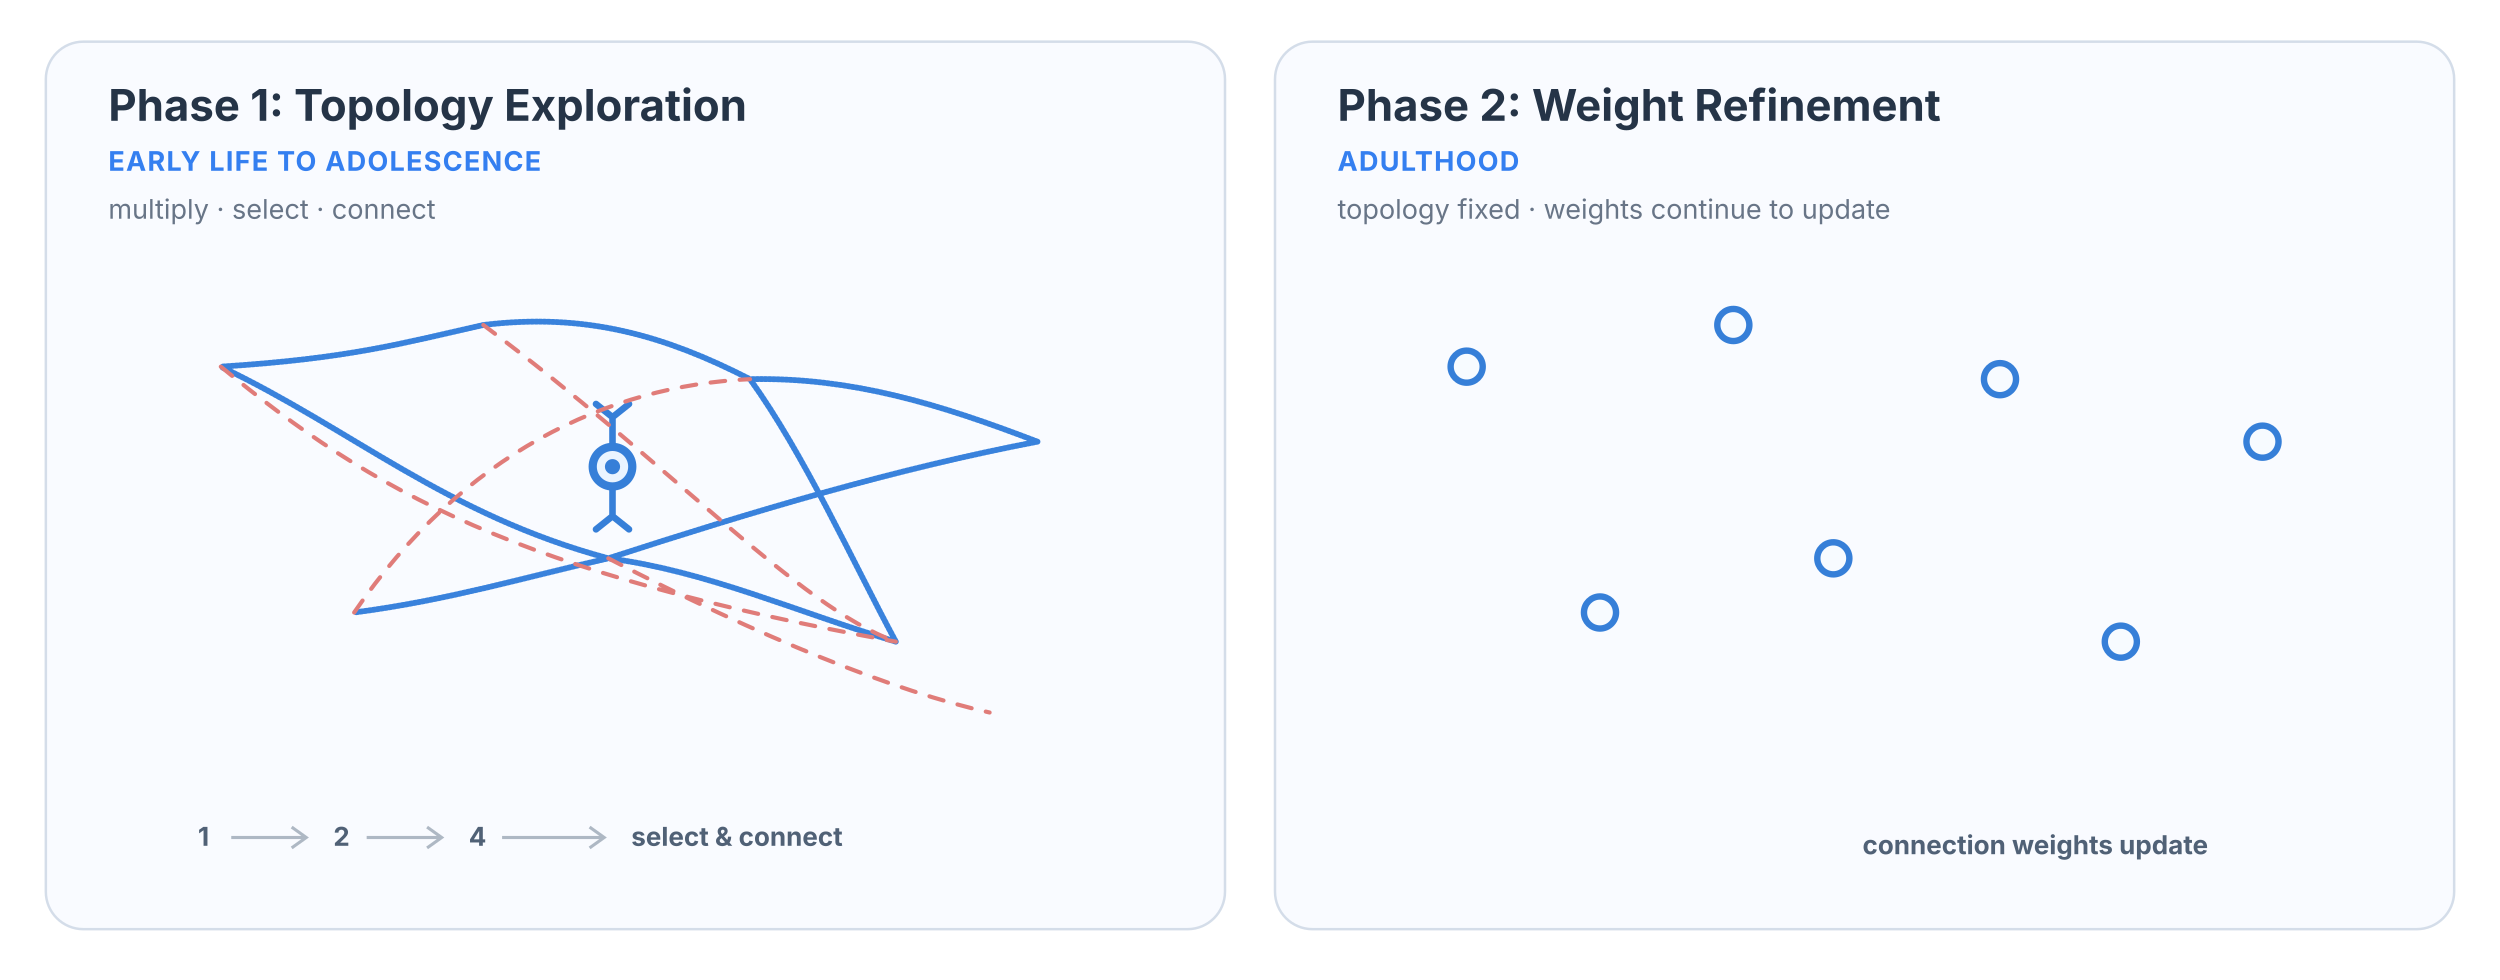
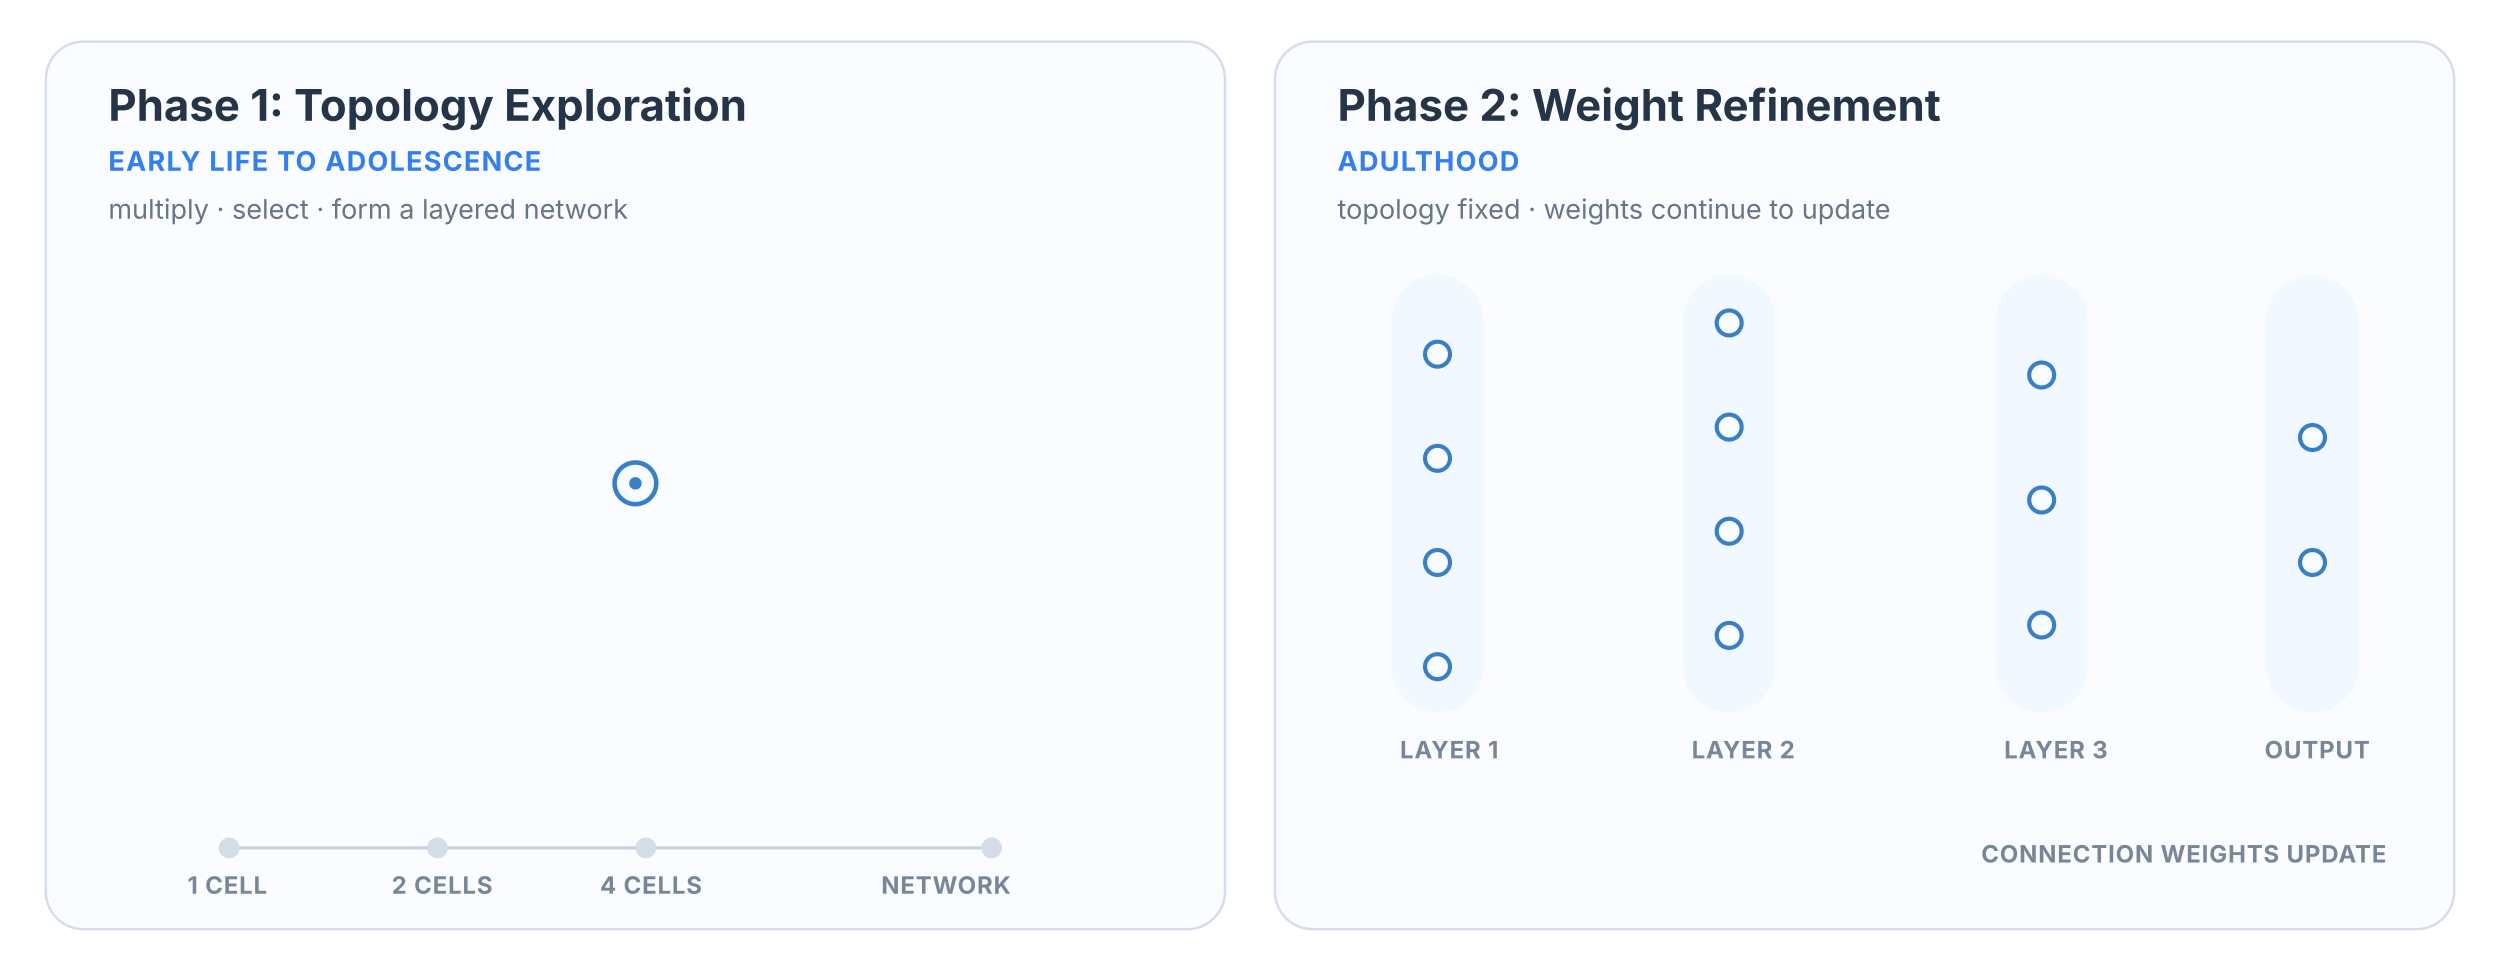
<svg xmlns="http://www.w3.org/2000/svg" viewBox="0 0 1200 470" role="img" aria-labelledby="title desc">
-   <defs>
-     <symbol id="neuron" viewBox="-12 -20 24 40">
-       <circle cx="0" cy="0" r="6" fill="#eaf4ff" stroke="#367fd8" stroke-width="2.5" />
-       <circle cx="0" cy="0" r="2.3" fill="#367fd8" />
-       <path d="M0-7v-8m0 0l-5-4m5 4l5-4M0 7v8m0 0l-5 4m5-4l5 4" fill="none" stroke="#367fd8" stroke-width="2" stroke-linecap="round" />
-     </symbol>
-     <symbol id="network-node" viewBox="-10 -10 20 20">
-       <circle cx="0" cy="0" r="5.5" fill="#f7fbff" stroke="#367fd8" stroke-width="2.2" />
-     </symbol>
-   </defs>
  <style>
    text { font-family: Inter, ui-sans-serif, system-ui, -apple-system, BlinkMacSystemFont, "Segoe UI", sans-serif; }
-     .panel { fill:#f7faff; fill-opacity:.7; stroke:#d4dde9; stroke-width:1.2; }
-     .phase-title { fill:#253447; font-size:21px; font-weight:750; }
-     .period { fill:#347ff0; font-size:13px; font-weight:650; letter-spacing:.045em; }
-     .explain { fill:#687587; font-size:13px; }
-     .step { fill:#506176; font-size:12.5px; font-weight:650; }
-     .phase-one { animation:phaseOne 16s ease-in-out infinite; }
-     .phase-two { animation:phaseTwo 16s ease-in-out infinite; }
-     .one { animation:one 16s ease-in-out infinite; }
-     .two { opacity:0; animation:two 16s ease-in-out infinite; }
-     .four { opacity:0; animation:four 16s ease-in-out infinite; }
-     .many { opacity:0; animation:many 16s ease-in-out infinite; }
-     .removed { opacity:0; animation:removed 16s ease-in-out infinite; }
-     .keep-edge { fill:none; stroke:#3982dc; stroke-width:2.8; stroke-linecap:round; stroke-dasharray:1; stroke-dashoffset:1; animation:connect 16s ease-in-out infinite; }
-     .candidate-edge { fill:none; stroke:#e07c79; stroke-width:2; stroke-linecap:round; stroke-dasharray:7 7; animation:candidate 16s ease-in-out infinite; }
-     .fixed { fill:none; stroke-linecap:round; }
-     .w1 { animation:w1 16s ease-in-out infinite; }.w2 { animation:w2 16s ease-in-out infinite; }.w3 { animation:w3 16s ease-in-out infinite; }.w4 { animation:w4 16s ease-in-out infinite; }
-     @keyframes phaseOne { 0%,60%{opacity:1} 67%,100%{opacity:.38} }
-     @keyframes phaseTwo { 0%,60%{opacity:.38} 67%,100%{opacity:1} }
-     @keyframes one { 0%,10%{opacity:1} 14%,100%{opacity:0} }
-     @keyframes two { 0%,11%{opacity:0} 15%,24%{opacity:1} 28%,100%{opacity:0} }
-     @keyframes four { 0%,25%{opacity:0} 29%,40%{opacity:1} 44%,100%{opacity:0} }
-     @keyframes many { 0%,41%{opacity:0} 46%,100%{opacity:1} }
-     @keyframes removed { 0%,42%{opacity:0} 47%,54%{opacity:.75} 61%,100%{opacity:0} }
-     @keyframes connect { 0%,47%{stroke-dashoffset:1;opacity:0} 62%,100%{stroke-dashoffset:0;opacity:.92} }
-     @keyframes candidate { 0%,45%{opacity:0} 49%,56%{opacity:.82} 63%,100%{opacity:0} }
-     @keyframes w1 { 0%,63%{stroke:#9db3c6;stroke-width:2} 70%{stroke:#287b9a;stroke-width:5.8} 81%{stroke:#e0874d;stroke-width:2.4} 93%,100%{stroke:#287b9a;stroke-width:4.6} }
-     @keyframes w2 { 0%,63%{stroke:#9db3c6;stroke-width:2} 72%{stroke:#e0874d;stroke-width:3.2} 83%{stroke:#287b9a;stroke-width:6} 95%,100%{stroke:#7ca8ba;stroke-width:2.4} }
-     @keyframes w3 { 0%,63%{stroke:#9db3c6;stroke-width:2} 74%{stroke:#7ca8ba;stroke-width:1.6} 85%{stroke:#e0874d;stroke-width:5} 97%,100%{stroke:#287b9a;stroke-width:3.4} }
-     @keyframes w4 { 0%,63%{stroke:#9db3c6;stroke-width:2} 76%{stroke:#287b9a;stroke-width:3.6} 87%{stroke:#7ca8ba;stroke-width:1.4} 99%,100%{stroke:#e0874d;stroke-width:5.2} }
+     .panel { fill:#f8fbff; fill-opacity:.72; stroke:#d4dde9; stroke-width:1.2; }
+     .phase-title { fill:#253447; font-size:21px; font-weight:750; }.period { fill:#347ff0; font-size:13px; font-weight:650; letter-spacing:.045em; }.explain { fill:#687587; font-size:13px; }
+     .layer-guide { fill:#dcecff; fill-opacity:.28; }.layer-label { fill:#788697; font-size:11.5px; font-weight:650; letter-spacing:.035em; }
+     .node { fill:#f9fcff; stroke:#397fc4; stroke-width:2.2; }.node-core { fill:#397fc4; }
+     .edge { stroke:#77a6cf; stroke-width:1.7; stroke-opacity:.58; stroke-linecap:round; }
+     .phase-one { animation:phaseOne 16s ease-in-out infinite; }.phase-two { animation:phaseTwo 16s ease-in-out infinite; }
+     .one { animation:one 16s ease-in-out infinite; }.two { opacity:0; animation:two 16s ease-in-out infinite; }.four { opacity:0; animation:four 16s ease-in-out infinite; }
+     .final-network { opacity:0; animation:finalNetwork 16s ease-in-out infinite; }.removed-node { opacity:0; transform-box:fill-box; transform-origin:center; animation:removed 16s ease-in-out infinite; }
+     .candidate-edge { stroke:#dd8078; stroke-width:1.7; stroke-dasharray:6 7; opacity:0; animation:candidate 16s ease-in-out infinite; }
+     .surviving-edge { stroke-dasharray:1; stroke-dashoffset:1; animation:connect 16s ease-in-out infinite; }
+     .timeline { stroke:#c7d1dd; stroke-width:1.5; }.timeline-dot { fill:#d4dde8; }.t1 { animation:t1 16s infinite; }.t2 { animation:t2 16s infinite; }.t4 { animation:t4 16s infinite; }.tn { animation:tn 16s infinite; }
+     .fixed { fill:none; stroke-linecap:round; }.w1 { animation:w1 16s ease-in-out infinite; }.w2 { animation:w2 16s ease-in-out infinite; }.w3 { animation:w3 16s ease-in-out infinite; }.w4 { animation:w4 16s ease-in-out infinite; }
+     @keyframes phaseOne { 0%,60%{opacity:1} 67%,100%{opacity:.4} } @keyframes phaseTwo { 0%,60%{opacity:.4} 67%,100%{opacity:1} }
+     @keyframes one { 0%,10%{opacity:1} 14%,100%{opacity:0} } @keyframes two { 0%,11%{opacity:0} 15%,24%{opacity:1} 28%,100%{opacity:0} } @keyframes four { 0%,25%{opacity:0} 29%,40%{opacity:1} 44%,100%{opacity:0} }
+     @keyframes finalNetwork { 0%,41%{opacity:0} 47%,100%{opacity:1} } @keyframes removed { 0%,42%{opacity:0;transform:scale(1)} 47%,54%{opacity:.78;transform:scale(1)} 61%,100%{opacity:0;transform:scale(.15)} }
+     @keyframes candidate { 0%,45%{opacity:0} 49%,56%{opacity:.75} 63%,100%{opacity:0} } @keyframes connect { 0%,47%{stroke-dashoffset:1;opacity:0} 62%,100%{stroke-dashoffset:0;opacity:.58} }
+     @keyframes t1 { 0%,11%{fill:#347ff0} 15%,100%{fill:#d4dde8} } @keyframes t2 { 0%,12%{fill:#d4dde8} 15%,25%{fill:#347ff0} 29%,100%{fill:#d4dde8} } @keyframes t4 { 0%,26%{fill:#d4dde8} 29%,41%{fill:#347ff0} 45%,100%{fill:#d4dde8} } @keyframes tn { 0%,42%{fill:#d4dde8} 47%,100%{fill:#347ff0} }
+     @keyframes w1 { 0%,63%{stroke:#9db3c6;stroke-width:1.8} 70%{stroke:#287b9a;stroke-width:5.4} 81%{stroke:#e0874d;stroke-width:2.3} 93%,100%{stroke:#287b9a;stroke-width:4.4} }
+     @keyframes w2 { 0%,63%{stroke:#9db3c6;stroke-width:1.8} 72%{stroke:#e0874d;stroke-width:3} 83%{stroke:#287b9a;stroke-width:5.6} 95%,100%{stroke:#7ca8ba;stroke-width:2.2} }
+     @keyframes w3 { 0%,63%{stroke:#9db3c6;stroke-width:1.8} 74%{stroke:#7ca8ba;stroke-width:1.5} 85%{stroke:#e0874d;stroke-width:4.8} 97%,100%{stroke:#287b9a;stroke-width:3.2} }
+     @keyframes w4 { 0%,63%{stroke:#9db3c6;stroke-width:1.8} 76%{stroke:#287b9a;stroke-width:3.4} 87%{stroke:#7ca8ba;stroke-width:1.3} 99%,100%{stroke:#e0874d;stroke-width:4.8} }
    @media (prefers-reduced-motion:reduce) { * { animation-play-state:paused !important; } }
  </style>
  <rect class="panel" x="22" y="20" width="566" height="426" rx="18" />
  <rect class="panel" x="612" y="20" width="566" height="426" rx="18" />
  <g class="phase-one">
    <text class="phase-title" x="52" y="58">Phase 1: Topology Exploration</text>
    <text class="period" x="52" y="82">EARLY LIFE TO ADOLESCENCE</text>
-     <text class="explain" x="52" y="105">multiply · select · connect</text>
+     <text class="explain" x="52" y="105">multiply · select · form a layered network</text>
    <g class="one">
-       <use href="#neuron" x="275" y="192" width="38" height="64" />
+       <circle class="node" cx="305" cy="232" r="10" />
+       <circle class="node-core" cx="305" cy="232" r="3" />
    </g>
    <g class="two">
-       <use href="#neuron" x="220" y="162" width="34" height="58" />
-       <use href="#neuron" x="332" y="226" width="34" height="58" />
-       <path d="M259 216h58m-7-6l8 6-8 6" fill="none" stroke="#aeb8c4" stroke-width="1.5" />
+       <circle class="node" cx="305" cy="205" r="9" />
+       <circle class="node-core" cx="305" cy="205" r="2.7" />
+       <circle class="node" cx="305" cy="259" r="9" />
+       <circle class="node-core" cx="305" cy="259" r="2.7" />
    </g>
    <g class="four">
-       <use href="#neuron" x="158" y="142" width="32" height="54" />
-       <use href="#neuron" x="250" y="212" width="32" height="54" />
-       <use href="#neuron" x="352" y="142" width="32" height="54" />
-       <use href="#neuron" x="442" y="212" width="32" height="54" />
+       <circle class="node" cx="280" cy="204" r="8" />
+       <circle class="node-core" cx="280" cy="204" r="2.4" />
+       <circle class="node" cx="330" cy="204" r="8" />
+       <circle class="node-core" cx="330" cy="204" r="2.4" />
+       <circle class="node" cx="280" cy="260" r="8" />
+       <circle class="node-core" cx="280" cy="260" r="2.4" />
+       <circle class="node" cx="330" cy="260" r="8" />
+       <circle class="node-core" cx="330" cy="260" r="2.4" />
    </g>
-     <g class="many">
-       <use href="#neuron" x="92" y="152" width="28" height="48" />
-       <use href="#neuron" x="156" y="270" width="28" height="48" />
-       <use href="#neuron" x="218" y="132" width="28" height="48" />
-       <use href="#neuron" x="278" y="244" width="28" height="48" />
-       <use href="#neuron" x="346" y="158" width="28" height="48" />
-       <use href="#neuron" x="416" y="284" width="28" height="48" />
-       <use href="#neuron" x="484" y="188" width="28" height="48" />
+     <g class="final-network">
+       <rect class="layer-guide" x="78" y="132" width="44" height="210" rx="22" />
+       <rect class="layer-guide" x="218" y="132" width="44" height="210" rx="22" />
+       <rect class="layer-guide" x="368" y="132" width="44" height="210" rx="22" />
+       <rect class="layer-guide" x="498" y="132" width="44" height="210" rx="22" />
+       <g class="surviving-edge edge">
+         <line x1="100" y1="170" x2="240" y2="155" />
+         <line x1="100" y1="170" x2="240" y2="205" />
+         <line x1="100" y1="220" x2="240" y2="205" />
+         <line x1="100" y1="220" x2="240" y2="255" />
+         <line x1="100" y1="270" x2="240" y2="255" />
+         <line x1="100" y1="270" x2="240" y2="305" />
+         <line x1="100" y1="320" x2="240" y2="305" />
+         <line x1="240" y1="155" x2="390" y2="180" />
+         <line x1="240" y1="205" x2="390" y2="180" />
+         <line x1="240" y1="205" x2="390" y2="240" />
+         <line x1="240" y1="255" x2="390" y2="240" />
+         <line x1="240" y1="255" x2="390" y2="300" />
+         <line x1="240" y1="305" x2="390" y2="300" />
+         <line x1="390" y1="180" x2="520" y2="210" />
+         <line x1="390" y1="240" x2="520" y2="210" />
+         <line x1="390" y1="240" x2="520" y2="270" />
+         <line x1="390" y1="300" x2="520" y2="270" />
+       </g>
+       <g class="candidate-edge">
+         <line x1="100" y1="170" x2="240" y2="340" />
+         <line x1="100" y1="320" x2="240" y2="340" />
+         <line x1="240" y1="155" x2="390" y2="140" />
+         <line x1="390" y1="140" x2="520" y2="270" />
+       </g>
+       <g fill="#f9fcff" stroke="#397fc4" stroke-width="2">
+         <circle cx="100" cy="170" r="6" />
+         <circle cx="100" cy="220" r="6" />
+         <circle cx="100" cy="270" r="6" />
+         <circle cx="100" cy="320" r="6" />
+         <circle cx="240" cy="155" r="6" />
+         <circle cx="240" cy="205" r="6" />
+         <circle cx="240" cy="255" r="6" />
+         <circle cx="240" cy="305" r="6" />
+         <circle cx="390" cy="180" r="6" />
+         <circle cx="390" cy="240" r="6" />
+         <circle cx="390" cy="300" r="6" />
+         <circle cx="520" cy="210" r="6" />
+         <circle cx="520" cy="270" r="6" />
+       </g>
+       <g class="removed-node" fill="#fff5f2" stroke="#d97b70" stroke-width="2">
+         <circle cx="240" cy="340" r="6" />
+         <circle cx="390" cy="140" r="6" />
+       </g>
+       <text class="layer-label" x="82" y="364">LAYER 1</text>
+       <text class="layer-label" x="222" y="364">LAYER 2</text>
+       <text class="layer-label" x="372" y="364">LAYER 3</text>
+       <text class="layer-label" x="497" y="364">OUTPUT</text>
    </g>
-     <g class="removed">
-       <use href="#neuron" x="94" y="302" width="26" height="44" opacity=".62" />
-       <use href="#neuron" x="462" y="320" width="26" height="44" opacity=".62" />
-     </g>
-     <path class="keep-edge" pathLength="1" d="M106 176C168 172 192 165 232 156M106 176C169 206 214 247 292 268M170 294C216 288 252 277 292 268M232 156C281 150 319 161 360 182M292 268C339 274 383 294 430 308M360 182C409 181 451 194 498 212M360 182C386 218 409 269 430 308M292 268C363 245 430 225 498 212" />
-     <path class="candidate-edge" d="M106 176C179 236 248 275 430 308M170 294C222 218 292 185 360 182M232 156C322 223 383 291 430 308M292 268C365 306 430 332 475 342" />
-     <g transform="translate(95 406)">
-       <text class="step" x="0" y="0">1</text>
-       <path d="M16-4h35m-6-5l7 5-7 5" fill="none" stroke="#aeb8c4" stroke-width="1.5" />
-       <text class="step" x="65" y="0">2</text>
-       <path d="M81-4h35m-6-5l7 5-7 5" fill="none" stroke="#aeb8c4" stroke-width="1.5" />
-       <text class="step" x="130" y="0">4</text>
-       <path d="M146-4h48m-6-5l7 5-7 5" fill="none" stroke="#aeb8c4" stroke-width="1.5" />
-       <text class="step" x="208" y="0">select &amp; connect</text>
-     </g>
+     <line class="timeline" x1="110" y1="407" x2="476" y2="407" />
+     <circle class="timeline-dot t1" cx="110" cy="407" r="5" />
+     <circle class="timeline-dot t2" cx="210" cy="407" r="5" />
+     <circle class="timeline-dot t4" cx="310" cy="407" r="5" />
+     <circle class="timeline-dot tn" cx="476" cy="407" r="5" />
+     <text class="layer-label" x="90" y="429">1 CELL</text>
+     <text class="layer-label" x="188" y="429">2 CELLS</text>
+     <text class="layer-label" x="288" y="429">4 CELLS</text>
+     <text class="layer-label" x="423" y="429">NETWORK</text>
  </g>
  <g class="phase-two">
    <text class="phase-title" x="642" y="58">Phase 2: Weight Refinement</text>
    <text class="period" x="642" y="82">ADULTHOOD</text>
    <text class="explain" x="642" y="105">topology fixed · weights continue to update</text>
-     <path class="fixed w1" d="M704 176C765 172 781 165 820 156M704 176C767 206 804 247 880 268M768 294C814 288 841 277 880 268" />
-     <path class="fixed w2" d="M832 156C880 150 908 161 948 182M894 268C940 274 972 294 1018 308" />
-     <path class="fixed w3" d="M960 182C1008 181 1040 194 1086 212M960 182C985 218 998 269 1018 308" />
-     <path class="fixed w4" d="M894 268C964 245 1019 225 1086 212" />
-     <use href="#network-node" x="690" y="162" width="28" height="28" />
-     <use href="#network-node" x="754" y="280" width="28" height="28" />
-     <use href="#network-node" x="818" y="142" width="28" height="28" />
-     <use href="#network-node" x="866" y="254" width="28" height="28" />
-     <use href="#network-node" x="946" y="168" width="28" height="28" />
-     <use href="#network-node" x="1004" y="294" width="28" height="28" />
-     <use href="#network-node" x="1072" y="198" width="28" height="28" />
-     <g transform="translate(710 406)">
-       <path class="fixed w1" d="M0 0h45" />
-       <path class="fixed w2" d="M60 0h45" />
-       <path class="fixed w3" d="M120 0h45" />
-       <text class="step" x="184" y="4">connection weights update</text>
+     <rect class="layer-guide" x="668" y="132" width="44" height="210" rx="22" />
+     <rect class="layer-guide" x="808" y="132" width="44" height="210" rx="22" />
+     <rect class="layer-guide" x="958" y="132" width="44" height="210" rx="22" />
+     <rect class="layer-guide" x="1088" y="132" width="44" height="210" rx="22" />
+     <g>
+       <g class="fixed w1">
+         <line x1="690" y1="170" x2="830" y2="155" />
+         <line x1="690" y1="220" x2="830" y2="205" />
+         <line x1="690" y1="270" x2="830" y2="255" />
+         <line x1="690" y1="320" x2="830" y2="305" />
+       </g>
+       <g class="fixed w2">
+         <line x1="690" y1="170" x2="830" y2="205" />
+         <line x1="690" y1="220" x2="830" y2="255" />
+         <line x1="690" y1="270" x2="830" y2="305" />
+       </g>
+       <g class="fixed w3">
+         <line x1="830" y1="155" x2="980" y2="180" />
+         <line x1="830" y1="205" x2="980" y2="180" />
+         <line x1="830" y1="205" x2="980" y2="240" />
+         <line x1="830" y1="255" x2="980" y2="240" />
+         <line x1="830" y1="255" x2="980" y2="300" />
+         <line x1="830" y1="305" x2="980" y2="300" />
+       </g>
+       <g class="fixed w4">
+         <line x1="980" y1="180" x2="1110" y2="210" />
+         <line x1="980" y1="240" x2="1110" y2="210" />
+         <line x1="980" y1="240" x2="1110" y2="270" />
+         <line x1="980" y1="300" x2="1110" y2="270" />
+       </g>
+     </g>
+     <g fill="#f9fcff" stroke="#397fc4" stroke-width="2">
+       <circle cx="690" cy="170" r="6" />
+       <circle cx="690" cy="220" r="6" />
+       <circle cx="690" cy="270" r="6" />
+       <circle cx="690" cy="320" r="6" />
+       <circle cx="830" cy="155" r="6" />
+       <circle cx="830" cy="205" r="6" />
+       <circle cx="830" cy="255" r="6" />
+       <circle cx="830" cy="305" r="6" />
+       <circle cx="980" cy="180" r="6" />
+       <circle cx="980" cy="240" r="6" />
+       <circle cx="980" cy="300" r="6" />
+       <circle cx="1110" cy="210" r="6" />
+       <circle cx="1110" cy="270" r="6" />
+     </g>
+     <text class="layer-label" x="672" y="364">LAYER 1</text>
+     <text class="layer-label" x="812" y="364">LAYER 2</text>
+     <text class="layer-label" x="962" y="364">LAYER 3</text>
+     <text class="layer-label" x="1087" y="364">OUTPUT</text>
+     <g transform="translate(770 410)">
+       <path class="fixed w1" d="M0 0h44" />
+       <path class="fixed w2" d="M59 0h44" />
+       <path class="fixed w3" d="M118 0h44" />
+       <text class="layer-label" x="181" y="4">CONNECTION WEIGHTS UPDATE</text>
    </g>
  </g>
</svg>
